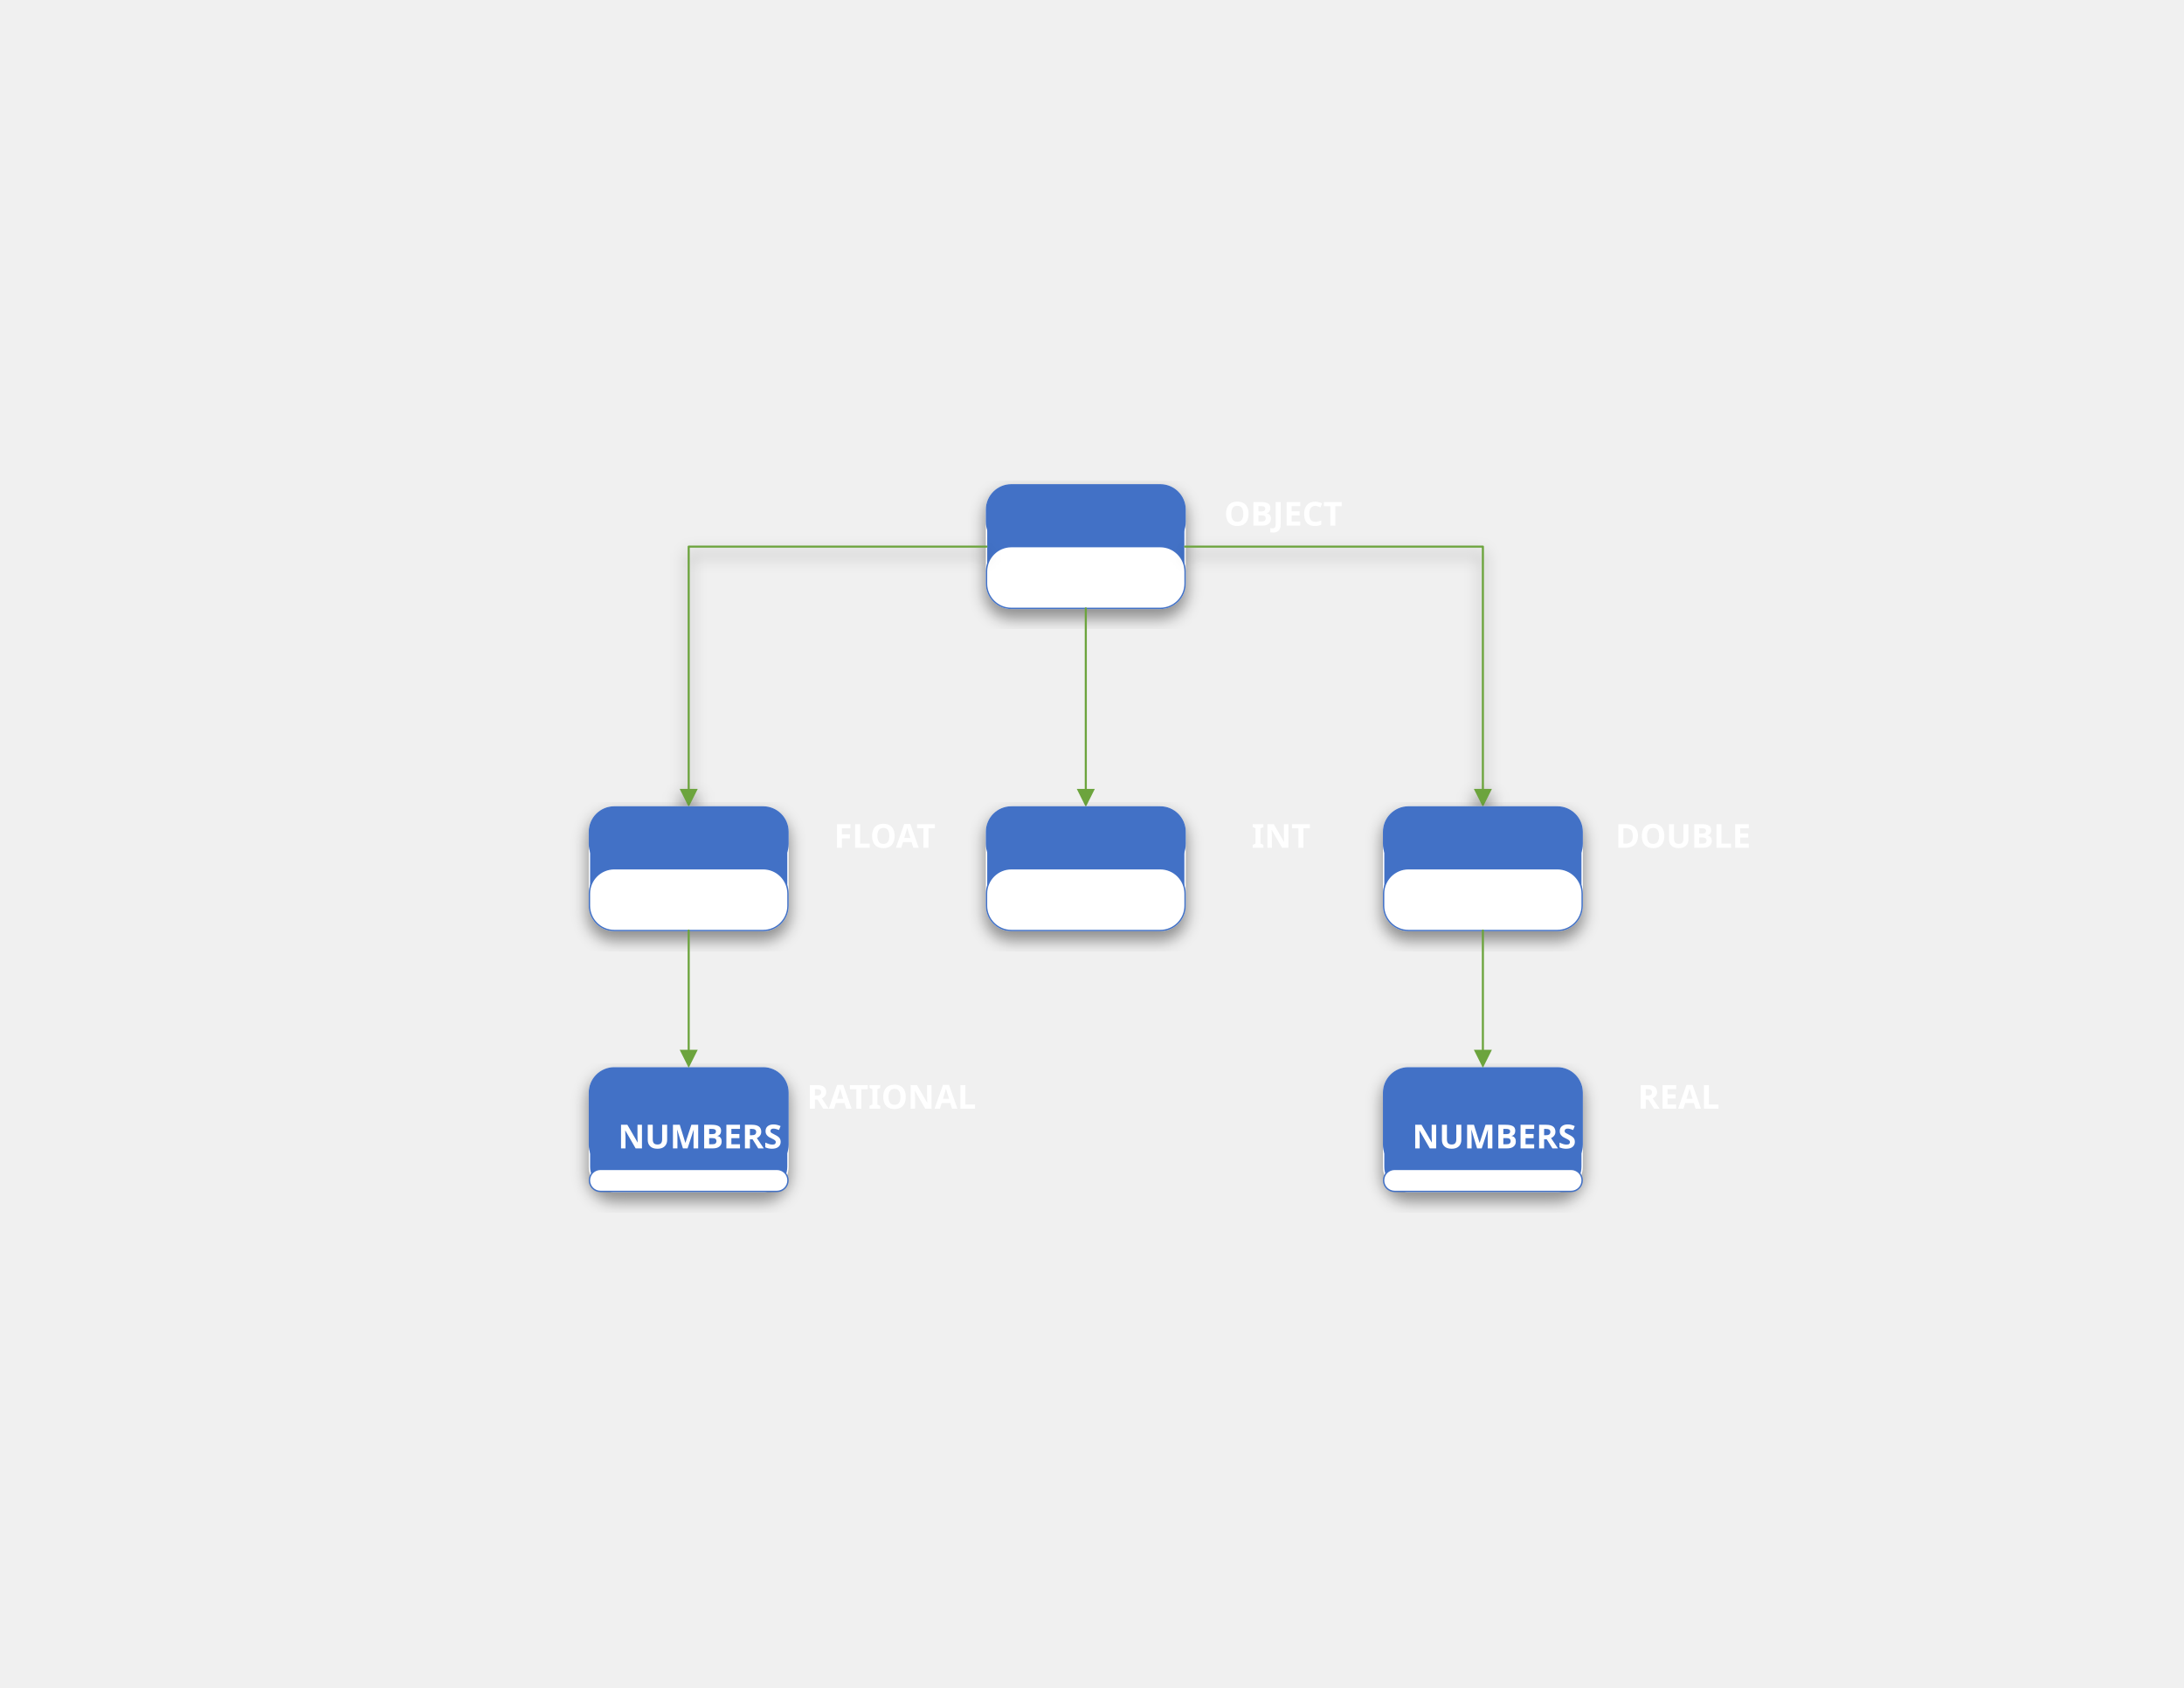
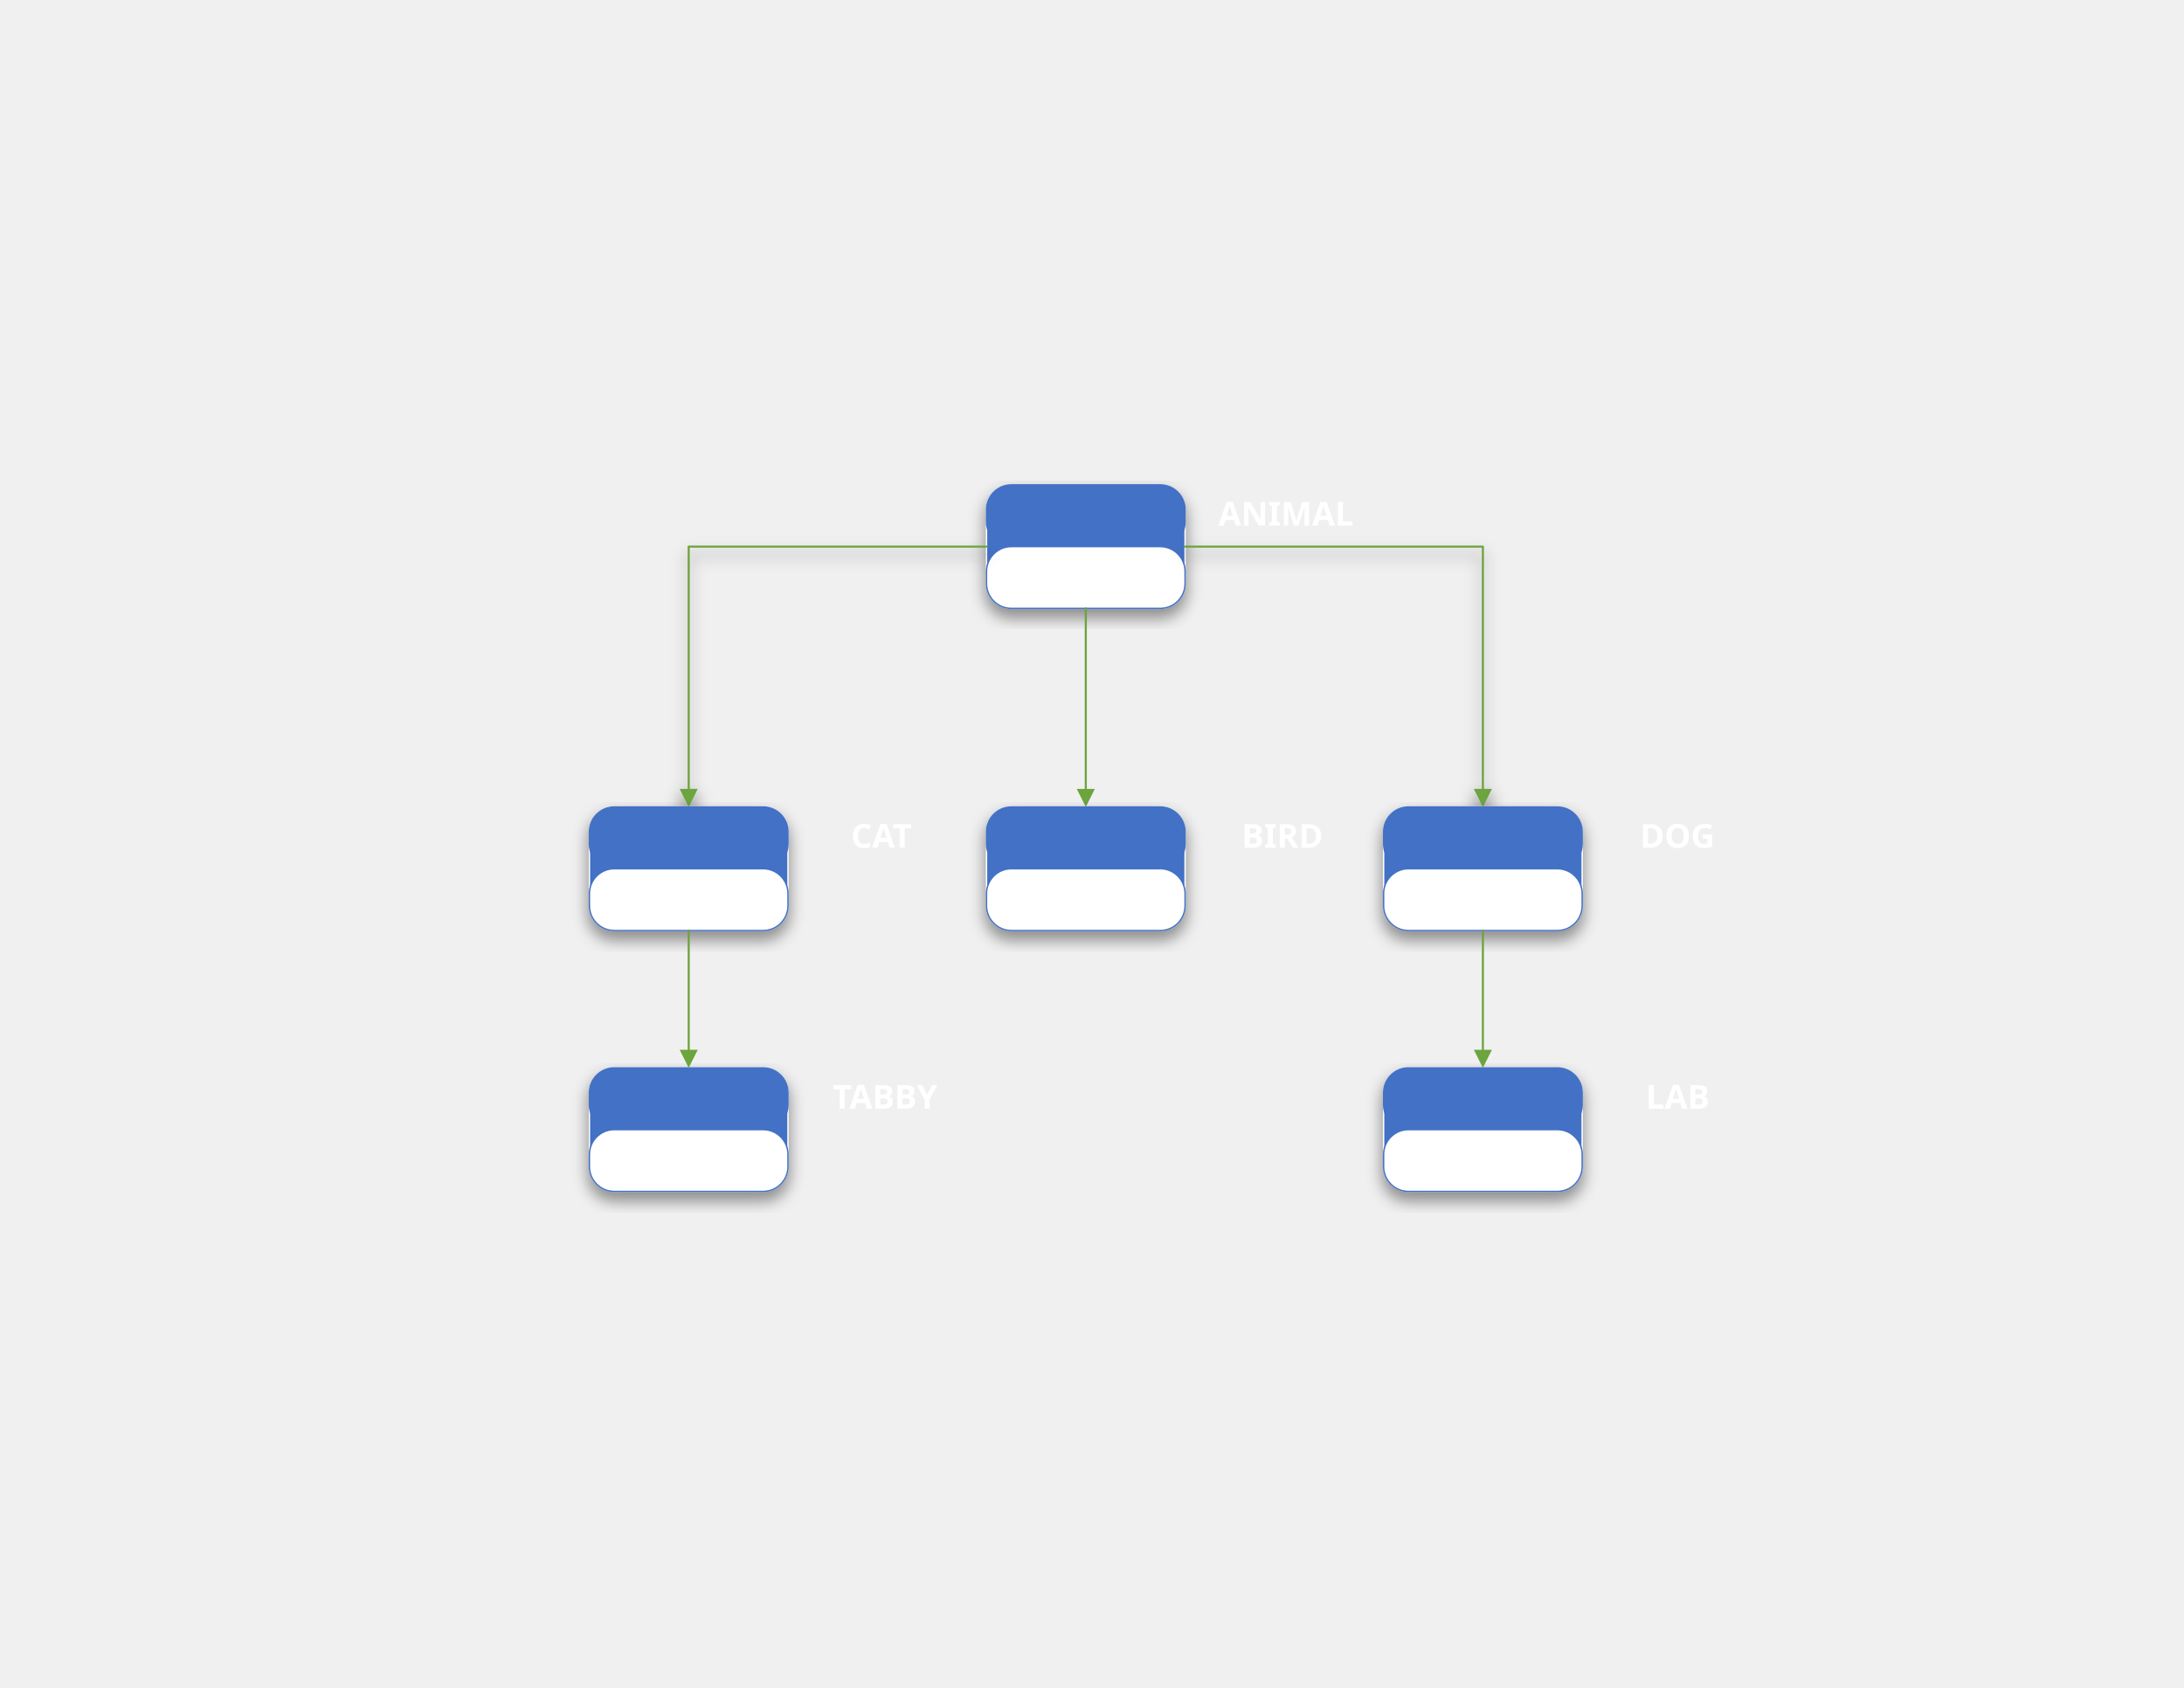
- <svg xmlns="http://www.w3.org/2000/svg" xmlns:ns1="http://schemas.microsoft.com/visio/2003/SVGExtensions/" xmlns:xlink="http://www.w3.org/1999/xlink" width="11in" height="8.5in" viewBox="0 0 792 612" xml:space="preserve" color-interpolation-filters="sRGB" class="st12">
+ <svg xmlns="http://www.w3.org/2000/svg" xmlns:ns1="http://schemas.microsoft.com/visio/2003/SVGExtensions/" xmlns:xlink="http://www.w3.org/1999/xlink" width="11in" height="8.5in" viewBox="0 0 792 612" xml:space="preserve" color-interpolation-filters="sRGB" class="st11">
  <ns1:documentProperties ns1:langID="1033" ns1:viewMarkup="false">
    <ns1:userDefs>
      <ns1:ud ns1:nameU="msvNoAutoConnect" ns1:prompt="" ns1:val="VT0(0):26" />
    </ns1:userDefs>
  </ns1:documentProperties>
  <style type="text/css">
	
		.st1 {visibility:visible}
		.st2 {fill:#000000;fill-opacity:0.4;filter:url(#filter_2.6666667461395);stroke:#000000;stroke-linecap:round;stroke-linejoin:round;stroke-opacity:0.4}
		.st3 {fill:#4271c6;stroke:#ffffff;stroke-linecap:round;stroke-linejoin:round;stroke-width:0.5}
		.st4 {fill:#4271c6;stroke:#4271c6;stroke-linecap:round;stroke-linejoin:round;stroke-width:0.5}
		.st5 {fill:#ffffff;font-family:Calibri;font-size:1em;font-weight:bold}
		.st6 {fill:#ffffff;stroke:#4271c6;stroke-linecap:round;stroke-linejoin:round;stroke-width:0.5}
		.st7 {fill:none;filter:url(#filter_2.6666667461395);marker-end:url(#mrkr4-19);stroke:#000000;stroke-linecap:round;stroke-linejoin:round;stroke-opacity:0.4}
		.st8 {fill:#000000;fill-opacity:0.4;stroke:#000000;stroke-opacity:0.4;stroke-width:0.229}
		.st9 {marker-end:url(#mrkr4-25);stroke:#6ca43d;stroke-linecap:round;stroke-linejoin:round;stroke-width:0.75}
		.st10 {fill:#6ca43d;fill-opacity:1;stroke:#6ca43d;stroke-opacity:1;stroke-width:0.229}
- 		.st11 {font-size:1em}
- 		.st12 {fill:none;fill-rule:evenodd;font-size:12px;overflow:visible;stroke-linecap:square;stroke-miterlimit:3}
+ 		.st11 {fill:none;fill-rule:evenodd;font-size:12px;overflow:visible;stroke-linecap:square;stroke-miterlimit:3}
	
	</style>
  <defs id="Markers">
    <g id="lend4">
      <path d="M 2 1 L 0 0 L 2 -1 L 2 1 " style="stroke:none" />
    </g>
    <marker id="mrkr4-19" class="st8" ns1:arrowType="4" ns1:arrowSize="2" ns1:setback="8.72" refX="-8.72" orient="auto" markerUnits="strokeWidth" overflow="visible">
      <use xlink:href="#lend4" transform="scale(-4.36,-4.36) " />
    </marker>
    <marker id="mrkr4-25" class="st10" ns1:arrowType="4" ns1:arrowSize="2" ns1:setback="8.72" refX="-8.72" orient="auto" markerUnits="strokeWidth" overflow="visible">
      <use xlink:href="#lend4" transform="scale(-4.36,-4.36) " />
    </marker>
  </defs>
  <defs id="Filters">
    <filter id="filter_2.6666667461395">
      <feGaussianBlur stdDeviation="2.667" />
    </filter>
  </defs>
  <g ns1:mID="0" ns1:index="1" ns1:groupContext="foregroundPage">
    <ns1:userDefs>
      <ns1:ud ns1:nameU="msvThemeOrder" ns1:val="VT0(0):26" />
    </ns1:userDefs>
    <ns1:pageProperties ns1:drawingScale="1" ns1:pageScale="1" ns1:drawingUnits="0" ns1:shadowOffsetX="9" ns1:shadowOffsetY="-9" />
    <ns1:layer ns1:name="Connector" ns1:index="0" />
    <g id="group1-1" transform="translate(357.75,-391.402)" ns1:mID="1" ns1:groupContext="group">
      <ns1:userDefs>
        <ns1:ud ns1:nameU="visVersion" ns1:prompt="" ns1:val="VT0(15):26" />
      </ns1:userDefs>
      <g id="shape1-2" ns1:mID="1" ns1:groupContext="groupContent">
        <g id="shadow1-3" ns1:groupContext="shadow" ns1:shadowOffsetX="0" ns1:shadowOffsetY="-3" ns1:shadowType="1" transform="matrix(1,0,0,1,0,3)" class="st1">
          <rect x="0" y="567.196" width="72" height="44.804" rx="9" ry="9" class="st2" />
        </g>
        <rect x="0" y="567.196" width="72" height="44.804" rx="9" ry="9" class="st3" />
      </g>
      <g id="shape2-7" ns1:mID="2" ns1:groupContext="shape" transform="translate(0,-22.4)">
        <ns1:userDefs>
          <ns1:ud ns1:nameU="UmlRole" ns1:prompt="" ns1:val="VT4(Title)" />
        </ns1:userDefs>
        <ns1:textBlock ns1:margins="rect(4,4,4,4)" />
        <ns1:textRect cx="36" cy="600.798" width="72" height="22.404" />
        <path d="M9 612 L63 612 A9 9 -180 0 0 72 603 L72 598.6 A9 9 -180 0 0 63 589.6 L9 589.6 A9 9 -180 0 0 0 598.6 L0 603         A9 9 -180 0 0 9 612 Z" class="st4" />
-         <text x="17.52" y="604.4" class="st5" ns1:langID="1033">
-           <ns1:paragraph ns1:horizAlign="1" />
-           <ns1:tabList />OBJECT</text>
+         <text x="15.4" y="604.4" class="st5" ns1:langID="1033">
+           <ns1:paragraph ns1:horizAlign="1" />
+           <ns1:tabList />ANIMAL</text>
      </g>
      <g id="shape3-10" ns1:mID="3" ns1:groupContext="shape">
        <ns1:userDefs>
          <ns1:ud ns1:nameU="UmlRole" ns1:prompt="" ns1:val="VT4(Body)" />
        </ns1:userDefs>
        <path d="M9 612 L63 612 A9 9 -180 0 0 72 603 L72 598.6 A9 9 -180 0 0 63 589.6 L9 589.6 A9 9 -180 0 0 0 598.6 L0 603         A9 9 -180 0 0 9 612 Z" class="st6" />
      </g>
    </g>
    <g id="shape7-12" ns1:mID="7" ns1:groupContext="shape" ns1:layerMember="0" transform="translate(384.75,-391.402)">
      <g id="shadow7-13" ns1:groupContext="shadow" ns1:shadowOffsetX="0" ns1:shadowOffsetY="-3" ns1:shadowType="1" transform="matrix(1,0,0,1,0,3)" class="st1">
        <path d="M9 612 L9 677.46" class="st7" />
      </g>
      <path d="M9 612 L9 677.46" class="st9" />
    </g>
    <g id="group4-26" transform="translate(357.75,-274.598)" ns1:mID="4" ns1:groupContext="group">
      <ns1:userDefs>
        <ns1:ud ns1:nameU="visVersion" ns1:prompt="" ns1:val="VT0(15):26" />
      </ns1:userDefs>
      <g id="shape4-27" ns1:mID="4" ns1:groupContext="groupContent">
        <g id="shadow4-28" ns1:groupContext="shadow" ns1:shadowOffsetX="0" ns1:shadowOffsetY="-3" ns1:shadowType="1" transform="matrix(1,0,0,1,0,3)" class="st1">
          <rect x="0" y="567.196" width="72" height="44.804" rx="9" ry="9" class="st2" />
        </g>
        <rect x="0" y="567.196" width="72" height="44.804" rx="9" ry="9" class="st3" />
      </g>
      <g id="shape5-32" ns1:mID="5" ns1:groupContext="shape" transform="translate(0,-22.4)">
        <ns1:userDefs>
          <ns1:ud ns1:nameU="UmlRole" ns1:prompt="" ns1:val="VT4(Title)" />
        </ns1:userDefs>
        <ns1:textBlock ns1:margins="rect(4,4,4,4)" />
        <ns1:textRect cx="36" cy="600.798" width="72" height="22.404" />
        <path d="M9 612 L63 612 A9 9 -180 0 0 72 603 L72 598.6 A9 9 -180 0 0 63 589.6 L9 589.6 A9 9 -180 0 0 0 598.6 L0 603         A9 9 -180 0 0 9 612 Z" class="st4" />
-         <text x="27.48" y="604.4" class="st5" ns1:langID="1033">
-           <ns1:paragraph ns1:horizAlign="1" />
-           <ns1:tabList />INT</text>
+         <text x="23.88" y="604.4" class="st5" ns1:langID="1033">
+           <ns1:paragraph ns1:horizAlign="1" />
+           <ns1:tabList />BIRD</text>
      </g>
      <g id="shape6-35" ns1:mID="6" ns1:groupContext="shape">
        <ns1:userDefs>
          <ns1:ud ns1:nameU="UmlRole" ns1:prompt="" ns1:val="VT4(Body)" />
        </ns1:userDefs>
        <path d="M9 612 L63 612 A9 9 -180 0 0 72 603 L72 598.6 A9 9 -180 0 0 63 589.6 L9 589.6 A9 9 -180 0 0 0 598.6 L0 603         A9 9 -180 0 0 9 612 Z" class="st6" />
      </g>
    </g>
    <g id="shape11-37" ns1:mID="11" ns1:groupContext="shape" ns1:layerMember="0" transform="translate(429.75,-413.804)">
      <g id="shadow11-38" ns1:groupContext="shadow" ns1:shadowOffsetX="0" ns1:shadowOffsetY="-3" ns1:shadowType="1" transform="matrix(1,0,0,1,0,3)" class="st1">
        <path d="M0 612 L108 612 L108 699.86" class="st7" />
      </g>
      <path d="M0 612 L108 612 L108 699.86" class="st9" />
    </g>
    <g id="group8-49" transform="translate(501.75,-274.598)" ns1:mID="8" ns1:groupContext="group">
      <ns1:userDefs>
        <ns1:ud ns1:nameU="visVersion" ns1:prompt="" ns1:val="VT0(15):26" />
      </ns1:userDefs>
      <g id="shape8-50" ns1:mID="8" ns1:groupContext="groupContent">
        <g id="shadow8-51" ns1:groupContext="shadow" ns1:shadowOffsetX="0" ns1:shadowOffsetY="-3" ns1:shadowType="1" transform="matrix(1,0,0,1,0,3)" class="st1">
          <rect x="0" y="567.196" width="72" height="44.804" rx="9" ry="9" class="st2" />
        </g>
        <rect x="0" y="567.196" width="72" height="44.804" rx="9" ry="9" class="st3" />
      </g>
      <g id="shape9-55" ns1:mID="9" ns1:groupContext="shape" transform="translate(0,-22.4)">
        <ns1:userDefs>
          <ns1:ud ns1:nameU="UmlRole" ns1:prompt="" ns1:val="VT4(Title)" />
        </ns1:userDefs>
        <ns1:textBlock ns1:margins="rect(4,4,4,4)" />
        <ns1:textRect cx="36" cy="600.798" width="72" height="22.404" />
        <path d="M9 612 L63 612 A9 9 -180 0 0 72 603 L72 598.6 A9 9 -180 0 0 63 589.6 L9 589.6 A9 9 -180 0 0 0 598.6 L0 603         A9 9 -180 0 0 9 612 Z" class="st4" />
-         <text x="15.42" y="604.4" class="st5" ns1:langID="1033">
-           <ns1:paragraph ns1:horizAlign="1" />
-           <ns1:tabList />DOUBLE</text>
+         <text x="24.34" y="604.4" class="st5" ns1:langID="1033">
+           <ns1:paragraph ns1:horizAlign="1" />
+           <ns1:tabList />DOG</text>
      </g>
      <g id="shape10-58" ns1:mID="10" ns1:groupContext="shape">
        <ns1:userDefs>
          <ns1:ud ns1:nameU="UmlRole" ns1:prompt="" ns1:val="VT4(Body)" />
        </ns1:userDefs>
        <path d="M9 612 L63 612 A9 9 -180 0 0 72 603 L72 598.6 A9 9 -180 0 0 63 589.6 L9 589.6 A9 9 -180 0 0 0 598.6 L0 603         A9 9 -180 0 0 9 612 Z" class="st6" />
      </g>
    </g>
    <g id="shape15-60" ns1:mID="15" ns1:groupContext="shape" ns1:layerMember="0" transform="translate(357.75,-413.804)">
      <g id="shadow15-61" ns1:groupContext="shadow" ns1:shadowOffsetX="0" ns1:shadowOffsetY="-3" ns1:shadowType="1" transform="matrix(1,0,0,1,0,3)" class="st1">
        <path d="M0 612 L-108 612 L-108 699.86" class="st7" />
      </g>
      <path d="M0 612 L-108 612 L-108 699.86" class="st9" />
    </g>
    <g id="group12-72" transform="translate(213.75,-274.598)" ns1:mID="12" ns1:groupContext="group">
      <ns1:userDefs>
        <ns1:ud ns1:nameU="visVersion" ns1:prompt="" ns1:val="VT0(15):26" />
      </ns1:userDefs>
      <g id="shape12-73" ns1:mID="12" ns1:groupContext="groupContent">
        <g id="shadow12-74" ns1:groupContext="shadow" ns1:shadowOffsetX="0" ns1:shadowOffsetY="-3" ns1:shadowType="1" transform="matrix(1,0,0,1,0,3)" class="st1">
          <rect x="0" y="567.196" width="72" height="44.804" rx="9" ry="9" class="st2" />
        </g>
        <rect x="0" y="567.196" width="72" height="44.804" rx="9" ry="9" class="st3" />
      </g>
      <g id="shape13-78" ns1:mID="13" ns1:groupContext="shape" transform="translate(0,-22.4)">
        <ns1:userDefs>
          <ns1:ud ns1:nameU="UmlRole" ns1:prompt="" ns1:val="VT4(Title)" />
        </ns1:userDefs>
        <ns1:textBlock ns1:margins="rect(4,4,4,4)" />
        <ns1:textRect cx="36" cy="600.798" width="72" height="22.404" />
        <path d="M9 612 L63 612 A9 9 -180 0 0 72 603 L72 598.6 A9 9 -180 0 0 63 589.6 L9 589.6 A9 9 -180 0 0 0 598.6 L0 603         A9 9 -180 0 0 9 612 Z" class="st4" />
-         <text x="20.04" y="604.4" class="st5" ns1:langID="1033">
-           <ns1:paragraph ns1:horizAlign="1" />
-           <ns1:tabList />FLOAT</text>
+         <text x="26.22" y="604.4" class="st5" ns1:langID="1033">
+           <ns1:paragraph ns1:horizAlign="1" />
+           <ns1:tabList />CAT</text>
      </g>
      <g id="shape14-81" ns1:mID="14" ns1:groupContext="shape">
        <ns1:userDefs>
          <ns1:ud ns1:nameU="UmlRole" ns1:prompt="" ns1:val="VT4(Body)" />
        </ns1:userDefs>
        <path d="M9 612 L63 612 A9 9 -180 0 0 72 603 L72 598.6 A9 9 -180 0 0 63 589.6 L9 589.6 A9 9 -180 0 0 0 598.6 L0 603         A9 9 -180 0 0 9 612 Z" class="st6" />
      </g>
    </g>
    <g id="group25-83" transform="translate(213.75,-180)" ns1:mID="25" ns1:groupContext="group">
      <ns1:userDefs>
        <ns1:ud ns1:nameU="visVersion" ns1:prompt="" ns1:val="VT0(15):26" />
      </ns1:userDefs>
      <g id="shape25-84" ns1:mID="25" ns1:groupContext="groupContent">
        <g id="shadow25-85" ns1:groupContext="shadow" ns1:shadowOffsetX="0" ns1:shadowOffsetY="-3" ns1:shadowType="1" transform="matrix(1,0,0,1,0,3)" class="st1">
          <rect x="0" y="567.196" width="72" height="44.804" rx="9" ry="9" class="st2" />
        </g>
        <rect x="0" y="567.196" width="72" height="44.804" rx="9" ry="9" class="st3" />
      </g>
-       <g id="shape26-89" ns1:mID="26" ns1:groupContext="shape" transform="translate(0,-7.99989)">
-         <ns1:userDefs>
-           <ns1:ud ns1:nameU="UmlRole" ns1:prompt="" ns1:val="VT4(Title)" />
-         </ns1:userDefs>
-         <ns1:textBlock ns1:margins="rect(4,4,4,4)" />
-         <ns1:textRect cx="36" cy="593.598" width="72" height="36.804" />
-         <path d="M9 612 L63 612 A9 9 -180 0 0 72 603 L72 584.2 A9 9 -180 0 0 63 575.2 L9 575.2 A9 9 -180 0 0 0 584.2 L0 603         A9 9 -180 0 0 9 612 Z" class="st4" />
-         <text x="10.23" y="590" class="st5" ns1:langID="1033">
-           <ns1:paragraph ns1:horizAlign="1" />
-           <ns1:tabList />RATIONAL <tspan x="10.38" dy="1.2em" class="st11">NUMBERS</tspan>
-         </text>
-       </g>
-       <g id="shape27-93" ns1:mID="27" ns1:groupContext="shape">
-         <ns1:userDefs>
-           <ns1:ud ns1:nameU="UmlRole" ns1:prompt="" ns1:val="VT4(Body)" />
-         </ns1:userDefs>
-         <path d="M4 612 L68 612 A4 4 -180 0 0 72 608 L72 608 A4 4 -180 0 0 68 604 L4 604 A4         4 -180 0 0 0 608 L0 608 A4 4 -180 0 0 4 612 Z" class="st6" />
-       </g>
-     </g>
-     <g id="group28-95" transform="translate(501.75,-180)" ns1:mID="28" ns1:groupContext="group">
-       <ns1:userDefs>
-         <ns1:ud ns1:nameU="visVersion" ns1:prompt="" ns1:val="VT0(15):26" />
-       </ns1:userDefs>
-       <g id="shape28-96" ns1:mID="28" ns1:groupContext="groupContent">
-         <g id="shadow28-97" ns1:groupContext="shadow" ns1:shadowOffsetX="0" ns1:shadowOffsetY="-3" ns1:shadowType="1" transform="matrix(1,0,0,1,0,3)" class="st1">
-           <rect x="0" y="567.196" width="72" height="44.804" rx="9" ry="9" class="st2" />
-         </g>
-         <rect x="0" y="567.196" width="72" height="44.804" rx="9" ry="9" class="st3" />
-       </g>
-       <g id="shape29-101" ns1:mID="29" ns1:groupContext="shape" transform="translate(0,-7.99989)">
-         <ns1:userDefs>
-           <ns1:ud ns1:nameU="UmlRole" ns1:prompt="" ns1:val="VT4(Title)" />
-         </ns1:userDefs>
-         <ns1:textBlock ns1:margins="rect(4,4,4,4)" />
-         <ns1:textRect cx="36" cy="593.598" width="72" height="36.804" />
-         <path d="M9 612 L63 612 A9 9 -180 0 0 72 603 L72 584.2 A9 9 -180 0 0 63 575.2 L9 575.2 A9 9 -180 0 0 0 584.2 L0 603         A9 9 -180 0 0 9 612 Z" class="st4" />
-         <text x="23.52" y="590" class="st5" ns1:langID="1033">
-           <ns1:paragraph ns1:horizAlign="1" />
-           <ns1:tabList />REAL <tspan x="10.38" dy="1.2em" class="st11">NUMBERS</tspan>
-         </text>
-       </g>
-       <g id="shape30-105" ns1:mID="30" ns1:groupContext="shape">
-         <ns1:userDefs>
-           <ns1:ud ns1:nameU="UmlRole" ns1:prompt="" ns1:val="VT4(Body)" />
-         </ns1:userDefs>
-         <path d="M4 612 L68 612 A4 4 -180 0 0 72 608 L72 608 A4 4 -180 0 0 68 604 L4 604 A4         4 -180 0 0 0 608 L0 608 A4 4 -180 0 0 4 612 Z" class="st6" />
-       </g>
-     </g>
-     <g id="shape35-107" ns1:mID="35" ns1:groupContext="shape" ns1:layerMember="0" transform="translate(240.75,-274.598)">
-       <g id="shadow35-108" ns1:groupContext="shadow" ns1:shadowOffsetX="0" ns1:shadowOffsetY="-3" ns1:shadowType="1" transform="matrix(1,0,0,1,0,3)" class="st1">
+       <g id="shape26-89" ns1:mID="26" ns1:groupContext="shape" transform="translate(0,-22.4)">
+         <ns1:userDefs>
+           <ns1:ud ns1:nameU="UmlRole" ns1:prompt="" ns1:val="VT4(Title)" />
+         </ns1:userDefs>
+         <ns1:textBlock ns1:margins="rect(4,4,4,4)" />
+         <ns1:textRect cx="36" cy="600.798" width="72" height="22.404" />
+         <path d="M9 612 L63 612 A9 9 -180 0 0 72 603 L72 598.6 A9 9 -180 0 0 63 589.6 L9 589.6 A9 9 -180 0 0 0 598.6 L0 603         A9 9 -180 0 0 9 612 Z" class="st4" />
+         <text x="19.55" y="604.4" class="st5" ns1:langID="1033">
+           <ns1:paragraph ns1:horizAlign="1" />
+           <ns1:tabList />TABBY</text>
+       </g>
+       <g id="shape27-92" ns1:mID="27" ns1:groupContext="shape">
+         <ns1:userDefs>
+           <ns1:ud ns1:nameU="UmlRole" ns1:prompt="" ns1:val="VT4(Body)" />
+         </ns1:userDefs>
+         <path d="M9 612 L63 612 A9 9 -180 0 0 72 603 L72 598.6 A9 9 -180 0 0 63 589.6 L9 589.6 A9 9 -180 0 0 0 598.6 L0 603         A9 9 -180 0 0 9 612 Z" class="st6" />
+       </g>
+     </g>
+     <g id="group28-94" transform="translate(501.75,-180)" ns1:mID="28" ns1:groupContext="group">
+       <ns1:userDefs>
+         <ns1:ud ns1:nameU="visVersion" ns1:prompt="" ns1:val="VT0(15):26" />
+       </ns1:userDefs>
+       <g id="shape28-95" ns1:mID="28" ns1:groupContext="groupContent">
+         <g id="shadow28-96" ns1:groupContext="shadow" ns1:shadowOffsetX="0" ns1:shadowOffsetY="-3" ns1:shadowType="1" transform="matrix(1,0,0,1,0,3)" class="st1">
+           <rect x="0" y="567.196" width="72" height="44.804" rx="9" ry="9" class="st2" />
+         </g>
+         <rect x="0" y="567.196" width="72" height="44.804" rx="9" ry="9" class="st3" />
+       </g>
+       <g id="shape29-100" ns1:mID="29" ns1:groupContext="shape" transform="translate(0,-22.4)">
+         <ns1:userDefs>
+           <ns1:ud ns1:nameU="UmlRole" ns1:prompt="" ns1:val="VT4(Title)" />
+         </ns1:userDefs>
+         <ns1:textBlock ns1:margins="rect(4,4,4,4)" />
+         <ns1:textRect cx="36" cy="600.798" width="72" height="22.404" />
+         <path d="M9 612 L63 612 A9 9 -180 0 0 72 603 L72 598.6 A9 9 -180 0 0 63 589.6 L9 589.6 A9 9 -180 0 0 0 598.6 L0 603         A9 9 -180 0 0 9 612 Z" class="st4" />
+         <text x="26.46" y="604.4" class="st5" ns1:langID="1033">
+           <ns1:paragraph ns1:horizAlign="1" />
+           <ns1:tabList />LAB</text>
+       </g>
+       <g id="shape30-103" ns1:mID="30" ns1:groupContext="shape">
+         <ns1:userDefs>
+           <ns1:ud ns1:nameU="UmlRole" ns1:prompt="" ns1:val="VT4(Body)" />
+         </ns1:userDefs>
+         <path d="M9 612 L63 612 A9 9 -180 0 0 72 603 L72 598.6 A9 9 -180 0 0 63 589.6 L9 589.6 A9 9 -180 0 0 0 598.6 L0 603         A9 9 -180 0 0 9 612 Z" class="st6" />
+       </g>
+     </g>
+     <g id="shape35-105" ns1:mID="35" ns1:groupContext="shape" ns1:layerMember="0" transform="translate(240.75,-274.598)">
+       <g id="shadow35-106" ns1:groupContext="shadow" ns1:shadowOffsetX="0" ns1:shadowOffsetY="-3" ns1:shadowType="1" transform="matrix(1,0,0,1,0,3)" class="st1">
        <path d="M9 612 L9 655.25" class="st7" />
      </g>
      <path d="M9 612 L9 655.25" class="st9" />
    </g>
-     <g id="shape37-119" ns1:mID="37" ns1:groupContext="shape" ns1:layerMember="0" transform="translate(528.75,-274.598)">
-       <g id="shadow37-120" ns1:groupContext="shadow" ns1:shadowOffsetX="0" ns1:shadowOffsetY="-3" ns1:shadowType="1" transform="matrix(1,0,0,1,0,3)" class="st1">
+     <g id="shape37-117" ns1:mID="37" ns1:groupContext="shape" ns1:layerMember="0" transform="translate(528.75,-274.598)">
+       <g id="shadow37-118" ns1:groupContext="shadow" ns1:shadowOffsetX="0" ns1:shadowOffsetY="-3" ns1:shadowType="1" transform="matrix(1,0,0,1,0,3)" class="st1">
        <path d="M9 612 L9 655.25" class="st7" />
      </g>
      <path d="M9 612 L9 655.25" class="st9" />
    </g>
  </g>
</svg>
